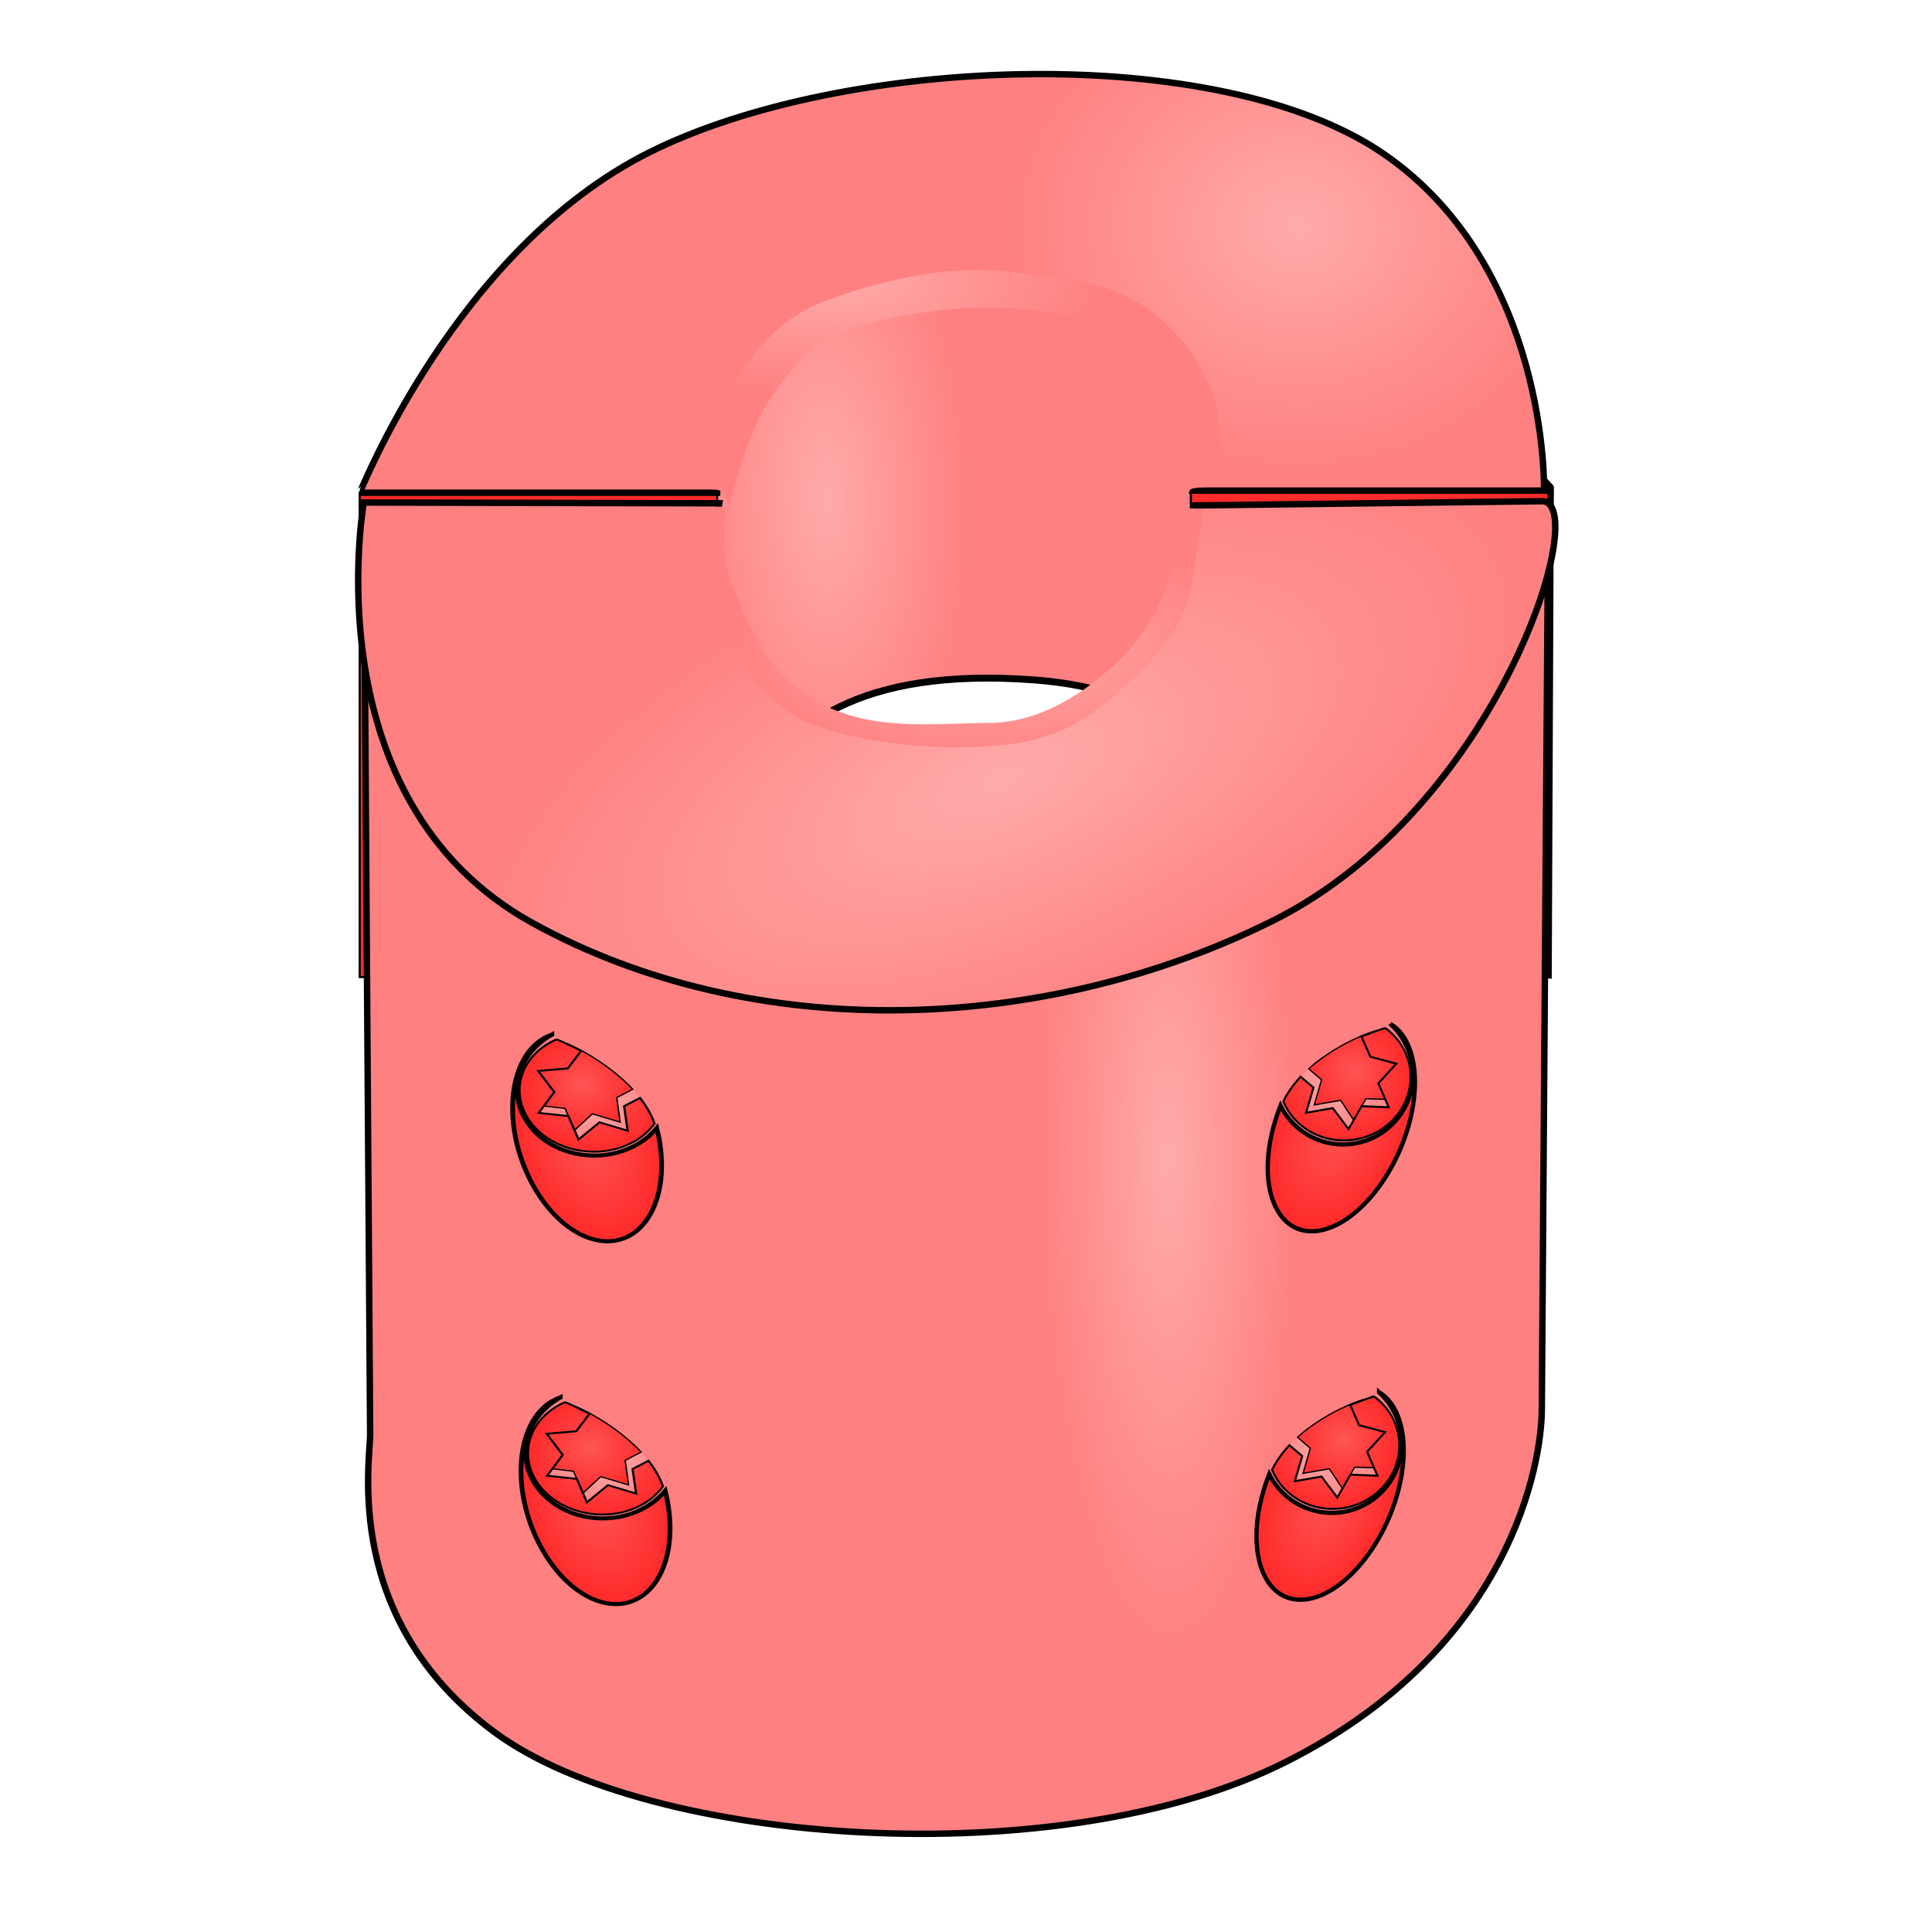
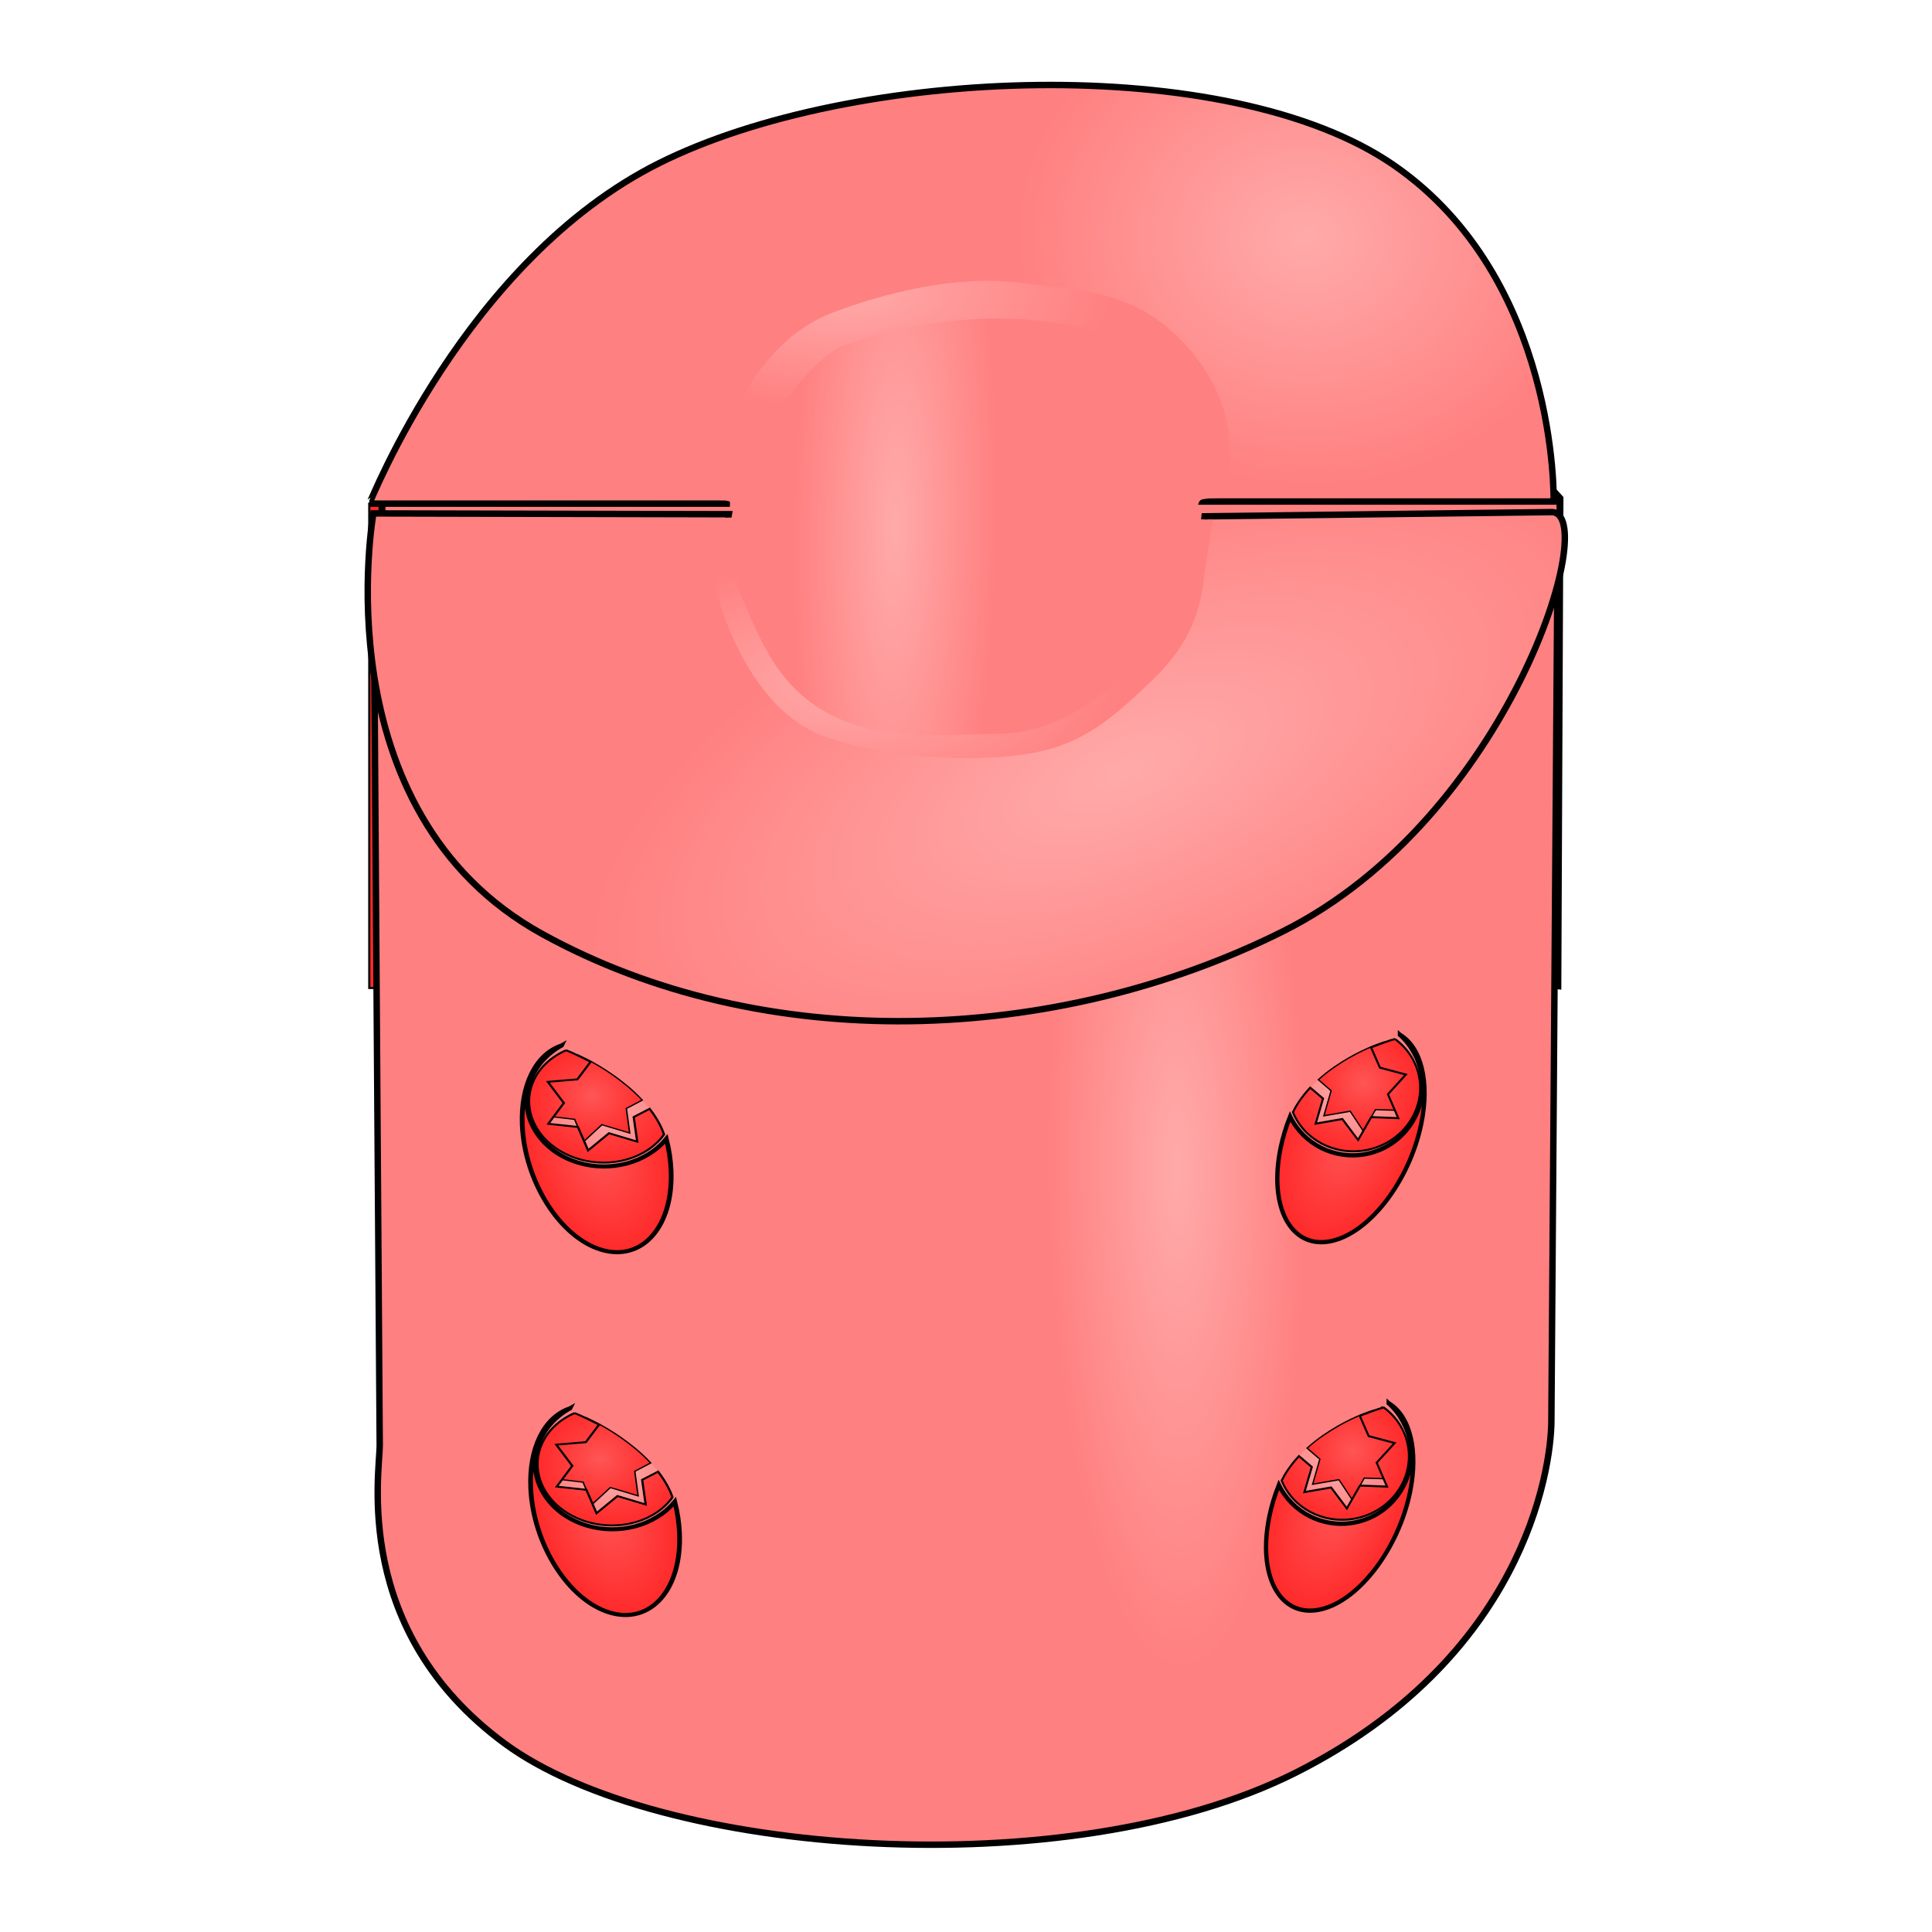
- <svg xmlns="http://www.w3.org/2000/svg" xmlns:xlink="http://www.w3.org/1999/xlink" width="256" height="256" viewBox="0 0 256 256" version="1.1" id="svg5">
+ <svg xmlns="http://www.w3.org/2000/svg" xmlns:xlink="http://www.w3.org/1999/xlink" viewBox="0 0 256 256" version="1.1" id="svg5">
  <defs id="defs2">
    <linearGradient id="innoGrad1">
      <stop style="stop-color:#ff5555;stop-opacity:1" offset="0" id="stop10864" />
      <stop style="stop-color:#ff2a2a;stop-opacity:1" offset="1" id="stop10866" />
    </linearGradient>
    <linearGradient id="innoGrad2">
      <stop style="stop-color:#ffaaaa;stop-opacity:1" offset="0" id="stop3204" />
      <stop style="stop-color:#ff8080;stop-opacity:1" offset="1" id="stop3206" />
    </linearGradient>
-     <radialGradient xlink:href="#innoGrad2" id="radialGradient3210" cx="83.242" cy="66.493" fx="83.242" fy="66.493" r="27.865" gradientTransform="matrix(1.373715,0.07039887,-0.06052712,1.181085,85.36132,0.1657725)" gradientUnits="userSpaceOnUse" />
-     <radialGradient xlink:href="#innoGrad2" id="radialGradient4260" cx="55.887" cy="89.428" fx="55.887" fy="89.428" r="28.108" gradientTransform="matrix(2.483101,-1.04688,0.4728303,1.121509,-24.53867,116.0239)" gradientUnits="userSpaceOnUse" />
-     <radialGradient xlink:href="#innoGrad2" id="radialGradient4268" cx="47.812" cy="115.682" fx="47.812" fy="115.682" r="28.108" gradientTransform="matrix(0.6087353,-0.00546077,0.01993309,2.363971,147.228,-65.08893)" gradientUnits="userSpaceOnUse" />
-     <radialGradient xlink:href="#innoGrad2" id="radialGradient4664" gradientUnits="userSpaceOnUse" gradientTransform="matrix(0.6793737,-0.01679097,0.03956271,1.600732,84.12062,22.39103)" cx="69.033" cy="62.025" fx="69.033" fy="62.025" r="27.865" />
-     <radialGradient xlink:href="#innoGrad1" id="radialGradient10862" cx="40.379" cy="93.429" fx="40.379" fy="93.429" r="8.332" gradientTransform="matrix(2.842034,0,0,3.85104,-19.49078,-207.851)" gradientUnits="userSpaceOnUse" />
+     <radialGradient xlink:href="#innoGrad2" id="radialGradient3210" cx="83.242" cy="66.493" fx="83.242" fy="66.493" r="27.865" gradientTransform="matrix(1.373715,0.07039887,-0.06052712,1.181085,62.70507,-52.95923)" gradientUnits="userSpaceOnUse" />
+     <radialGradient xlink:href="#innoGrad2" id="radialGradient4260" cx="61.44" cy="92.395" fx="61.44" fy="92.395" r="28.108" gradientTransform="matrix(2.483101,-1.04688,0.4728303,1.121509,-47.19492,62.89892)" gradientUnits="userSpaceOnUse" />
+     <radialGradient xlink:href="#innoGrad2" id="radialGradient4268" cx="47.812" cy="115.682" fx="47.812" fy="115.682" r="28.108" gradientTransform="matrix(0.6087353,-0.00546077,0.01993309,2.363971,124.5718,-118.2139)" gradientUnits="userSpaceOnUse" />
+     <radialGradient xlink:href="#innoGrad2" id="radialGradient4664" gradientUnits="userSpaceOnUse" gradientTransform="matrix(0.483174,0.00843885,-0.03726224,2.133485,79.77272,-66.19283)" cx="85.308" cy="63.375" fx="85.308" fy="63.375" r="27.865" />
+     <radialGradient xlink:href="#innoGrad1" id="radialGradient10862" cx="40.379" cy="93.429" fx="40.379" fy="93.429" r="8.332" gradientTransform="matrix(2.842034,0,0,3.85104,-42.14704,-260.976)" gradientUnits="userSpaceOnUse" />
    <radialGradient xlink:href="#innoGrad1" id="radialGradient11913" cx="124.44" cy="116.421" fx="124.44" fy="116.421" r="3.032" gradientTransform="matrix(3.125047,0,-1.730795,4.379668,-3.302705,-290.2209)" gradientUnits="userSpaceOnUse" />
    <radialGradient xlink:href="#innoGrad2" id="radialGradient13826" cx="93.527" cy="107.381" fx="93.527" fy="107.381" r="3.353" gradientTransform="matrix(2.608733,0,0,2.536584,-36.05245,-46.87996)" gradientUnits="userSpaceOnUse" />
    <radialGradient xlink:href="#innoGrad1" id="radialGradient13834" cx="353.723" cy="405.805" fx="353.723" fy="405.805" r="12.535" gradientTransform="matrix(0.7632194,0,0,0.7294904,-61.22649,-71.08894)" gradientUnits="userSpaceOnUse" />
    <radialGradient xlink:href="#innoGrad1" id="radialGradient13842" cx="346.226" cy="403.619" fx="346.226" fy="403.619" r="14.64" gradientUnits="userSpaceOnUse" gradientTransform="matrix(0.5056064,0,0,0.4958115,35.22854,24.1922)" />
-     <radialGradient xlink:href="#innoGrad2" id="radialGradient3362" cx="54.24" cy="66.049" fx="54.24" fy="66.049" r="12.528" gradientTransform="matrix(2.842034,0,0,1.246359,-19.49078,9.317072)" gradientUnits="userSpaceOnUse" />
-     <radialGradient xlink:href="#innoGrad2" id="radialGradient4830" gradientUnits="userSpaceOnUse" gradientTransform="matrix(2.842034,0,0,-1.330836,-20.8779,239.4596)" cx="62.119" cy="74.536" fx="62.119" fy="74.536" r="12.528" />
+     <radialGradient xlink:href="#innoGrad2" id="radialGradient3362" cx="54.24" cy="66.049" fx="54.24" fy="66.049" r="12.528" gradientTransform="matrix(2.842034,0,0,1.246359,-42.14704,-43.80793)" gradientUnits="userSpaceOnUse" />
+     <radialGradient xlink:href="#innoGrad2" id="radialGradient4830" gradientUnits="userSpaceOnUse" gradientTransform="matrix(2.842034,0,0,-1.330836,-43.53415,186.3346)" cx="55.218" cy="71.838" fx="55.218" fy="71.838" r="12.528" />
  </defs>
-   <g id="layer1" transform="translate(-23.92478,-54.56983)">
-     <path style="font-variation-settings:normal;opacity:1;fill:url(#radialGradient4664);fill-opacity:1;stroke:#000000;stroke-width:0.918;stroke-linecap:butt;stroke-linejoin:miter;stroke-miterlimit:4;stroke-dasharray:none;stroke-dashoffset:0;stroke-opacity:1;stop-color:#000000;stop-opacity:1" d="m 118.388,177.308 -45.398,6.446 c 0,0 0.328,-65.583 0.28,-65.444 0,0 39.144,-43.124 77.3,-44.034 38.156,-0.91 78.793,44.886 78.793,44.886 l -0.28,64.589 -46.239,-5.052 c -4.482,-0.49 14.017,-31.339 -21.858,-34.034 -46.683,-3.506 -38.499,32.062 -42.596,32.643 z" id="path4662" />
-     <use x="0" y="0" xlink:href="#rect10832" id="use11187" width="100%" height="100%" transform="translate(110.1345,-0.2802404)" />
-     <rect style="font-variation-settings:normal;opacity:1;fill:url(#radialGradient10862);fill-opacity:1;fill-rule:evenodd;stroke:#000000;stroke-width:0.284;stroke-linecap:butt;stroke-linejoin:miter;stroke-miterlimit:4;stroke-dasharray:none;stroke-dashoffset:0;stroke-opacity:1;stop-color:#000000;stop-opacity:1" id="rect10832" width="47.361" height="64.175" x="71.587" y="119.859" />
-     <path style="font-variation-settings:normal;fill:url(#radialGradient4268);fill-opacity:1;stroke:#000000;stroke-width:0.853;stroke-linecap:butt;stroke-linejoin:miter;stroke-miterlimit:4;stroke-dasharray:none;stroke-dashoffset:0;stroke-opacity:1;stop-color:#000000" d="m 72.97,244.562 c 0.026,3.725 -3.777,24.592 16.534,39.57 20.311,14.978 74.749,19.015 104.8,3.902 30.051,-15.113 33.869,-39.854 33.917,-46.58 l 0.841,-117.786 c 0,0 -51.126,49.682 -83.23,49.266 -33.451,-0.433 -73.702,-50.657 -73.702,-50.657 z" id="path2283-2" />
-     <path style="font-variation-settings:normal;opacity:1;fill:url(#radialGradient3210);fill-opacity:1;stroke:#000000;stroke-width:0.853;stroke-linecap:butt;stroke-linejoin:miter;stroke-miterlimit:4;stroke-dasharray:none;stroke-dashoffset:0;stroke-opacity:1;stop-color:#000000;stop-opacity:1" d="M 118.948,119.859 H 71.587 c 0.098,0 12.659,-32.24 38.393,-45.107 25.734,-12.867 75.528,-14.835 97.368,0.26 21.84,15.096 21.174,44.566 21.174,44.566 h -46.52 c 0,0 7.839,-23.279 -20.458,-26.343 C 119.467,88.681 118.948,119.859 118.948,119.859 Z" id="path857" />
-     <path style="font-variation-settings:normal;opacity:1;fill:url(#radialGradient4260);fill-opacity:1;stroke:#000000;stroke-width:0.853;stroke-linecap:butt;stroke-linejoin:miter;stroke-miterlimit:4;stroke-dasharray:none;stroke-dashoffset:0;stroke-opacity:1;stop-color:#000000;stop-opacity:1" d="m 72.13,121.155 c 0,0 -7.079,39.472 22.347,55.71 29.427,16.238 68.038,14.698 98.09,-0.286 30.052,-14.985 42.344,-55.679 35.675,-55.598 l -45.959,0.56 c 0,0 -3.254,31.663 -35.358,31.251 -33.451,-0.43 -27.696,-31.531 -27.696,-31.531 z" id="path2283" />
-     <g id="g12519" transform="rotate(-10.05248,101.7232,111.6831)">
-       <path id="path11825" style="fill:url(#radialGradient11913);fill-opacity:1;stroke:#000000;stroke-width:0.568;stroke-miterlimit:4;stroke-dasharray:none;stroke-opacity:1;stop-color:#000000" d="m 192.81,207.61 a 9.244,9.194 0 0 1 1.899,5.584 9.244,9.194 0 0 1 -9.244,9.194 9.244,9.194 0 0 1 -8.879,-6.654 8.436,14.917 33.525 0 0 -1.983,3.93 8.436,14.917 33.525 0 0 4.226,13.28 8.436,14.917 33.525 0 0 14.725,-13.28 8.436,14.917 33.525 0 0 -0.744,-12.053 z" />
-       <g id="g14284" transform="matrix(0.9265061,0.00121759,0.00121759,0.9198534,-8.062349,6.42996)">
-         <path id="path13818" style="fill:url(#radialGradient13826);fill-opacity:1;stroke:none;stroke-width:0.264;stroke-miterlimit:4;stroke-dasharray:none;stroke-opacity:1;stop-color:#000000" d="m 213.532,219.145 c -1.783,0.298 -4.219,0.917 -7.007,2.193 -4.188,1.917 -6.262,4.309 -7.096,5.499 a 8.372,8.617 90 0 0 8.506,7.037 8.372,8.617 90 0 0 8.617,-8.372 8.372,8.617 90 0 0 -3.021,-6.356 z" />
-         <path id="path12826" style="fill:url(#radialGradient13842);fill-opacity:1;stroke:#000000;stroke-width:0.189;stroke-miterlimit:4;stroke-dasharray:none;stroke-opacity:1;stop-color:#000000" d="m 214.065,219.064 c -1.815,0.259 -4.459,0.863 -7.54,2.274 -0.993,0.454 -1.859,0.935 -2.626,1.421 l 1.522,1.882 -1.646,3.377 3.816,0.01 1.358,3.158 2.243,-2.752 4.177,0.864 -0.838,-3.65 2.977,-2.341 -3.435,-1.634 z" />
-         <path id="path13711" style="fill:url(#radialGradient13834);fill-opacity:1;stroke:#000000;stroke-width:0.286;stroke-miterlimit:4;stroke-dasharray:none;stroke-opacity:1;stop-color:#000000" d="m 215.712,218.896 c -0.652,0.037 -2.353,0.349 -3.578,0.59 l 0.739,3.098 3.486,1.633 -3.024,2.34 0.851,3.653 -3.778,-0.824 -2.425,2.919 -1.69,-3.367 -3.874,-0.012 1.67,-3.376 -1.533,-1.868 c -1.564,1.186 -2.522,2.313 -3.051,3.047 0.89,4.197 4.752,7.215 9.234,7.215 5.204,3.9e-4 9.423,-4.03 9.423,-9.002 -0.003,-2.236 -0.876,-4.392 -2.451,-6.046 z" />
-       </g>
+   <rect style="font-variation-settings:normal;opacity:1;fill:url(#radialGradient10862);fill-opacity:1;fill-rule:evenodd;stroke:#000000;stroke-width:0.284;stroke-linecap:butt;stroke-linejoin:miter;stroke-miterlimit:4;stroke-dasharray:none;stroke-dashoffset:0;stroke-opacity:1;stop-color:#000000;stop-opacity:1" id="rect10832" width="47.361" height="64.175" x="48.931" y="66.734" />
+   <use x="0" y="0" xlink:href="#rect10832" id="use11187" width="100%" height="100%" transform="translate(110.1345,-0.2802408)" />
+   <path style="font-variation-settings:normal;opacity:1;fill:url(#radialGradient4664);fill-opacity:1;stroke:#000000;stroke-width:0.918;stroke-linecap:butt;stroke-linejoin:miter;stroke-miterlimit:4;stroke-dasharray:none;stroke-dashoffset:0;stroke-opacity:1;stop-color:#000000;stop-opacity:1" d="m 95.732,124.183 -45.398,6.446 c 0,0 0.328,-65.583 0.28,-65.444 0,0 39.144,-43.124 77.3,-44.034 38.156,-0.91 78.793,44.886 78.793,44.886 l -0.28,64.589 -46.239,-5.052 c -4.482,-0.49 10.111,-9.464 -25.765,-12.159 -46.683,-3.506 -34.592,10.187 -38.69,10.768 z" id="path4662" />
+   <path style="font-variation-settings:normal;fill:url(#radialGradient4268);fill-opacity:1;stroke:#000000;stroke-width:0.853;stroke-linecap:butt;stroke-linejoin:miter;stroke-miterlimit:4;stroke-dasharray:none;stroke-dashoffset:0;stroke-opacity:1;stop-color:#000000" d="m 50.314,191.437 c 0.026,3.725 -3.777,24.592 16.534,39.57 20.311,14.978 74.749,19.015 104.8,3.902 30.051,-15.113 33.869,-39.854 33.917,-46.58 l 0.841,-117.786 c 0,0 -51.126,49.682 -83.23,49.266 -33.451,-0.433 -73.702,-50.657 -73.702,-50.657 z" id="path2283-2" />
+   <use x="0" y="0" xlink:href="#g12519" id="use7168" width="100%" height="100%" transform="matrix(-1.088458,-0.1542122,-0.1794577,0.9353373,302.0283,86.97434)" style="stroke:#181c2a;stroke-opacity:1" />
+   <use x="0" y="0" xlink:href="#g12519" id="use7166" width="100%" height="100%" transform="translate(-1.49073,48.82141)" />
+   <use x="0" y="0" xlink:href="#g12519" id="use12521" width="100%" height="100%" transform="matrix(-1.088458,-0.1542122,-0.1794577,0.9353373,300.9102,38.8983)" style="stroke:#181c2a;stroke-opacity:1" />
+   <path style="font-variation-settings:normal;display:inline;opacity:1;fill:url(#radialGradient4260);fill-opacity:1;stroke:#000000;stroke-width:0.853;stroke-linecap:butt;stroke-linejoin:miter;stroke-miterlimit:4;stroke-dasharray:none;stroke-dashoffset:0;stroke-opacity:1;stop-color:#000000;stop-opacity:1" d="m 49.473,68.03 c 0,0 -7.079,39.472 22.347,55.71 29.427,16.238 68.038,14.698 98.09,-0.286 30.052,-14.985 42.344,-55.679 35.675,-55.598 l -45.959,0.56 c 0,0 -3.254,31.663 -35.358,31.251 C 90.817,99.237 96.572,68.136 96.572,68.136 Z" id="path2283" />
+   <g id="g12519" transform="rotate(-10.05248,-211.6227,213.9223)">
+     <g id="g14284" transform="matrix(0.9265061,0.00121759,0.00121759,0.9198534,-8.062349,6.42996)">
+       <path id="path13818" style="fill:url(#radialGradient13826);fill-opacity:1;stroke:none;stroke-width:0.264;stroke-miterlimit:4;stroke-dasharray:none;stroke-opacity:1;stop-color:#000000" d="m 213.532,219.145 c -1.783,0.298 -4.219,0.917 -7.007,2.193 -4.188,1.917 -6.262,4.309 -7.096,5.499 a 8.372,8.617 90 0 0 8.506,7.037 8.372,8.617 90 0 0 8.617,-8.372 8.372,8.617 90 0 0 -3.021,-6.356 z" />
+       <path id="path12826" style="fill:url(#radialGradient13842);fill-opacity:1;stroke:#000000;stroke-width:0.189;stroke-miterlimit:4;stroke-dasharray:none;stroke-opacity:1;stop-color:#000000" d="m 214.065,219.064 c -1.815,0.259 -4.459,0.863 -7.54,2.274 -0.993,0.454 -1.859,0.935 -2.626,1.421 l 1.522,1.882 -1.646,3.377 3.816,0.01 1.358,3.158 2.243,-2.752 4.177,0.864 -0.838,-3.65 2.977,-2.341 -3.435,-1.634 z" />
+       <path id="path13711" style="fill:url(#radialGradient13834);fill-opacity:1;stroke:#000000;stroke-width:0.286;stroke-miterlimit:4;stroke-dasharray:none;stroke-opacity:1;stop-color:#000000" d="m 215.712,218.896 c -0.652,0.037 -2.353,0.349 -3.578,0.59 l 0.739,3.098 3.486,1.633 -3.024,2.34 0.851,3.653 -3.778,-0.824 -2.425,2.919 -1.69,-3.367 -3.874,-0.012 1.67,-3.376 -1.533,-1.868 c -1.564,1.186 -2.522,2.313 -3.051,3.047 0.89,4.197 4.752,7.215 9.234,7.215 5.204,3.9e-4 9.423,-4.03 9.423,-9.002 -0.003,-2.236 -0.876,-4.392 -2.451,-6.046 z" />
    </g>
-     <use x="0" y="0" xlink:href="#g12519" id="use12521" width="100%" height="100%" transform="matrix(-1.088458,-0.1542122,-0.1794577,0.9353373,357.7606,45.82737)" style="stroke:#181c2a;stroke-opacity:1" />
-     <path style="color:#000000;opacity:1;fill:url(#radialGradient3362);fill-opacity:1;stroke-width:2.842;stroke-linejoin:round;-inkscape-stroke:none;paint-order:normal" d="m 157.741,90.589 c -8.736,-1.045 -18.068,1.45 -24.598,3.903 -6.963,2.616 -11.09,8.734 -13.636,14.281 -2.546,5.547 -3.014,10.558 -3.014,10.558 0,0 2.559,0.002 2.881,0.282 0.625,0.542 1.243,2.106 1.243,2.106 0,0 1.404,-6.37 3.56,-11.068 2.156,-4.698 7.142,-10.565 10.3,-11.751 5.259,-1.976 13.024,-3.613 20.742,-3.574 7.718,0.039 15.775,1.834 19.103,4.846 0.902,0.817 5.003,5.459 5.552,9.433 0.549,3.975 1.111,11.418 1.111,11.418 0,0 0.213,-1.196 0.765,-1.637 0.337,-0.269 3.255,-0.332 3.255,-0.332 0,0 1.065,-4.124 0.42,-8.798 -0.645,-4.673 -3.183,-9.341 -7.413,-13.169 -6.008,-5.438 -12.679,-5.59 -20.272,-6.499 z" id="path1442" />
-     <path style="color:#000000;opacity:1;fill:url(#radialGradient4830);fill-opacity:1;stroke-width:2.937;stroke-linejoin:round;-inkscape-stroke:none;paint-order:normal" d="m 157.741,153.175 c -8.736,1.116 -19.905,-0.091 -26.435,-2.71 -6.963,-2.793 -11.284,-11.041 -13.187,-17.201 -1.916,-6.204 -0.527,-11.519 -0.527,-11.519 0,0 1.815,-0.053 2.102,-0.032 0.84,0.062 -0.812,5.719 1.344,10.735 2.156,5.016 4.41,11.049 10.51,14.72 7.409,4.458 15.827,3.228 23.545,3.186 7.718,-0.042 14.164,-5.391 17.492,-8.607 0.902,-0.872 4.513,-5.128 5.902,-9.372 1.332,-4.067 1.804,-9.219 1.804,-9.219 l 1.279,-1.224 1.873,0.055 c 0,0 -0.702,3.367 -1.348,8.357 -0.645,4.99 -2.526,8.819 -6.755,12.906 -6.008,5.806 -10.007,8.955 -17.6,9.926 z" id="path4828" />
-     <use x="0" y="0" xlink:href="#g12519" id="use7166" width="100%" height="100%" transform="translate(-1.49073,48.82141)" />
-     <use x="0" y="0" xlink:href="#g12519" id="use7168" width="100%" height="100%" transform="matrix(-1.088458,-0.1542122,-0.1794577,0.9353373,358.8786,93.90341)" style="stroke:#181c2a;stroke-opacity:1" />
+     <path id="path11825" style="fill:url(#radialGradient11913);fill-opacity:1;stroke:#000000;stroke-width:0.568;stroke-miterlimit:4;stroke-dasharray:none;stroke-opacity:1;stop-color:#000000" d="m 192.81,207.61 a 9.244,9.194 0 0 1 1.899,5.584 9.244,9.194 0 0 1 -9.244,9.194 9.244,9.194 0 0 1 -8.879,-6.654 8.436,14.917 33.525 0 0 -1.983,3.93 8.436,14.917 33.525 0 0 4.226,13.28 8.436,14.917 33.525 0 0 14.725,-13.28 8.436,14.917 33.525 0 0 -0.744,-12.053 z" />
  </g>
+   <path style="font-variation-settings:normal;opacity:1;fill:url(#radialGradient3210);fill-opacity:1;stroke:#000000;stroke-width:0.853;stroke-linecap:butt;stroke-linejoin:miter;stroke-miterlimit:4;stroke-dasharray:none;stroke-dashoffset:0;stroke-opacity:1;stop-color:#000000;stop-opacity:1" d="M 96.292,66.734 H 48.931 c 0.098,0 12.659,-32.24 38.393,-45.107 25.734,-12.867 75.528,-14.835 97.368,0.26 21.84,15.096 21.174,44.566 21.174,44.566 h -46.52 c 0,0 7.839,-23.279 -20.458,-26.343 C 96.811,35.556 96.292,66.734 96.292,66.734 Z" id="path857" />
+   <path style="color:#000000;display:inline;opacity:1;fill:url(#radialGradient4830);fill-opacity:1;stroke-width:2.937;stroke-linejoin:round;-inkscape-stroke:none;paint-order:normal" d="M 135.085,100.05 C 126.349,101.166 115.18,99.959 108.65,97.34 101.687,94.546 97.366,86.299 95.464,80.138 93.548,73.934 94.936,68.62 94.936,68.62 c 0,0 1.815,-0.053 2.102,-0.032 0.84,0.062 -0.812,5.719 1.344,10.735 2.156,5.016 4.41,11.049 10.51,14.72 7.409,4.458 15.827,3.228 23.545,3.186 7.718,-0.042 14.164,-5.391 17.492,-8.607 0.902,-0.872 4.513,-5.128 5.902,-9.372 1.332,-4.067 1.804,-9.219 1.804,-9.219 l 1.279,-1.224 1.873,0.055 c 0,0 -0.702,3.367 -1.348,8.357 -0.645,4.99 -2.526,8.819 -6.755,12.906 -6.008,5.806 -10.007,8.955 -17.6,9.926 z" id="path4828" />
+   <path style="color:#000000;opacity:1;fill:url(#radialGradient3362);fill-opacity:1;stroke-width:2.842;stroke-linejoin:round;-inkscape-stroke:none;paint-order:normal" d="m 135.085,37.464 c -8.736,-1.045 -18.068,1.45 -24.598,3.903 -6.963,2.616 -11.09,8.734 -13.636,14.281 -2.546,5.547 -3.014,10.558 -3.014,10.558 0,0 2.559,0.002 2.881,0.282 0.625,0.542 1.243,2.106 1.243,2.106 0,0 1.404,-6.37 3.56,-11.068 2.156,-4.698 7.142,-10.565 10.3,-11.751 5.259,-1.976 13.024,-3.613 20.742,-3.574 7.718,0.039 15.775,1.834 19.103,4.846 0.902,0.817 5.003,5.459 5.552,9.433 0.549,3.975 1.111,11.418 1.111,11.418 0,0 0.213,-1.196 0.765,-1.637 0.337,-0.269 3.255,-0.332 3.255,-0.332 0,0 1.065,-4.124 0.42,-8.798 -0.645,-4.673 -3.183,-9.341 -7.413,-13.169 -6.008,-5.438 -12.679,-5.59 -20.272,-6.499 z" id="path1442" />
</svg>
